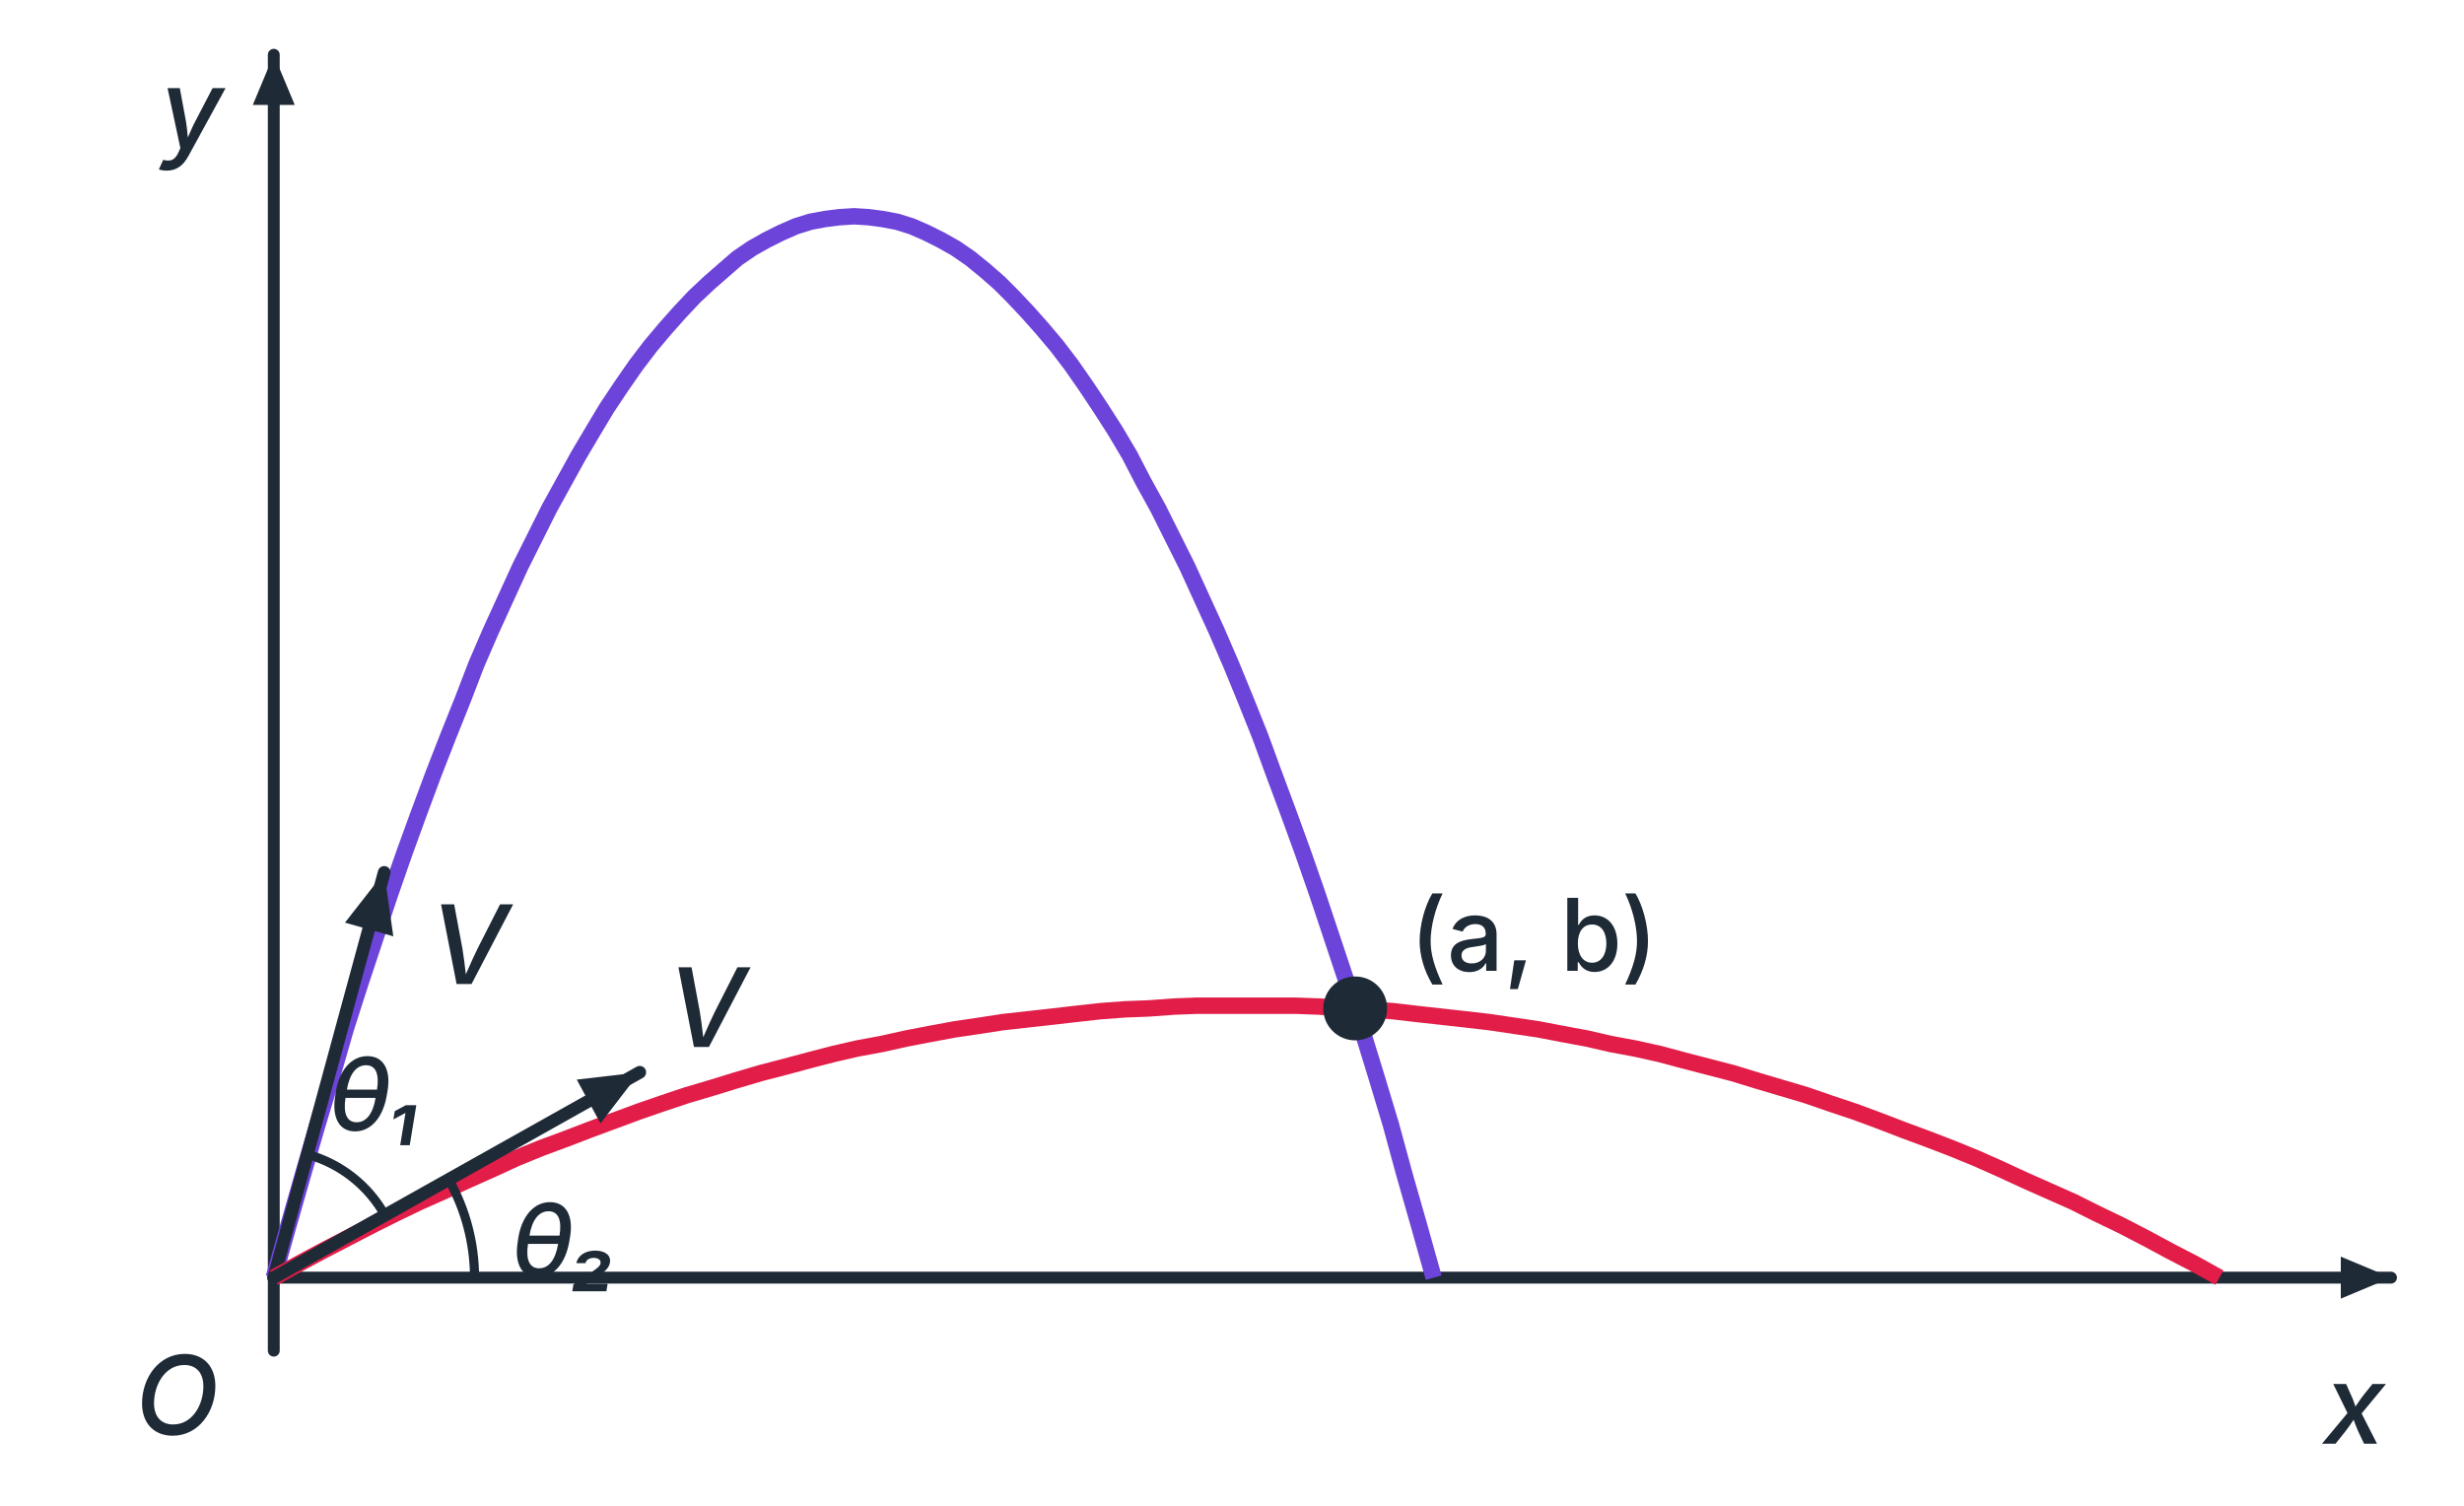
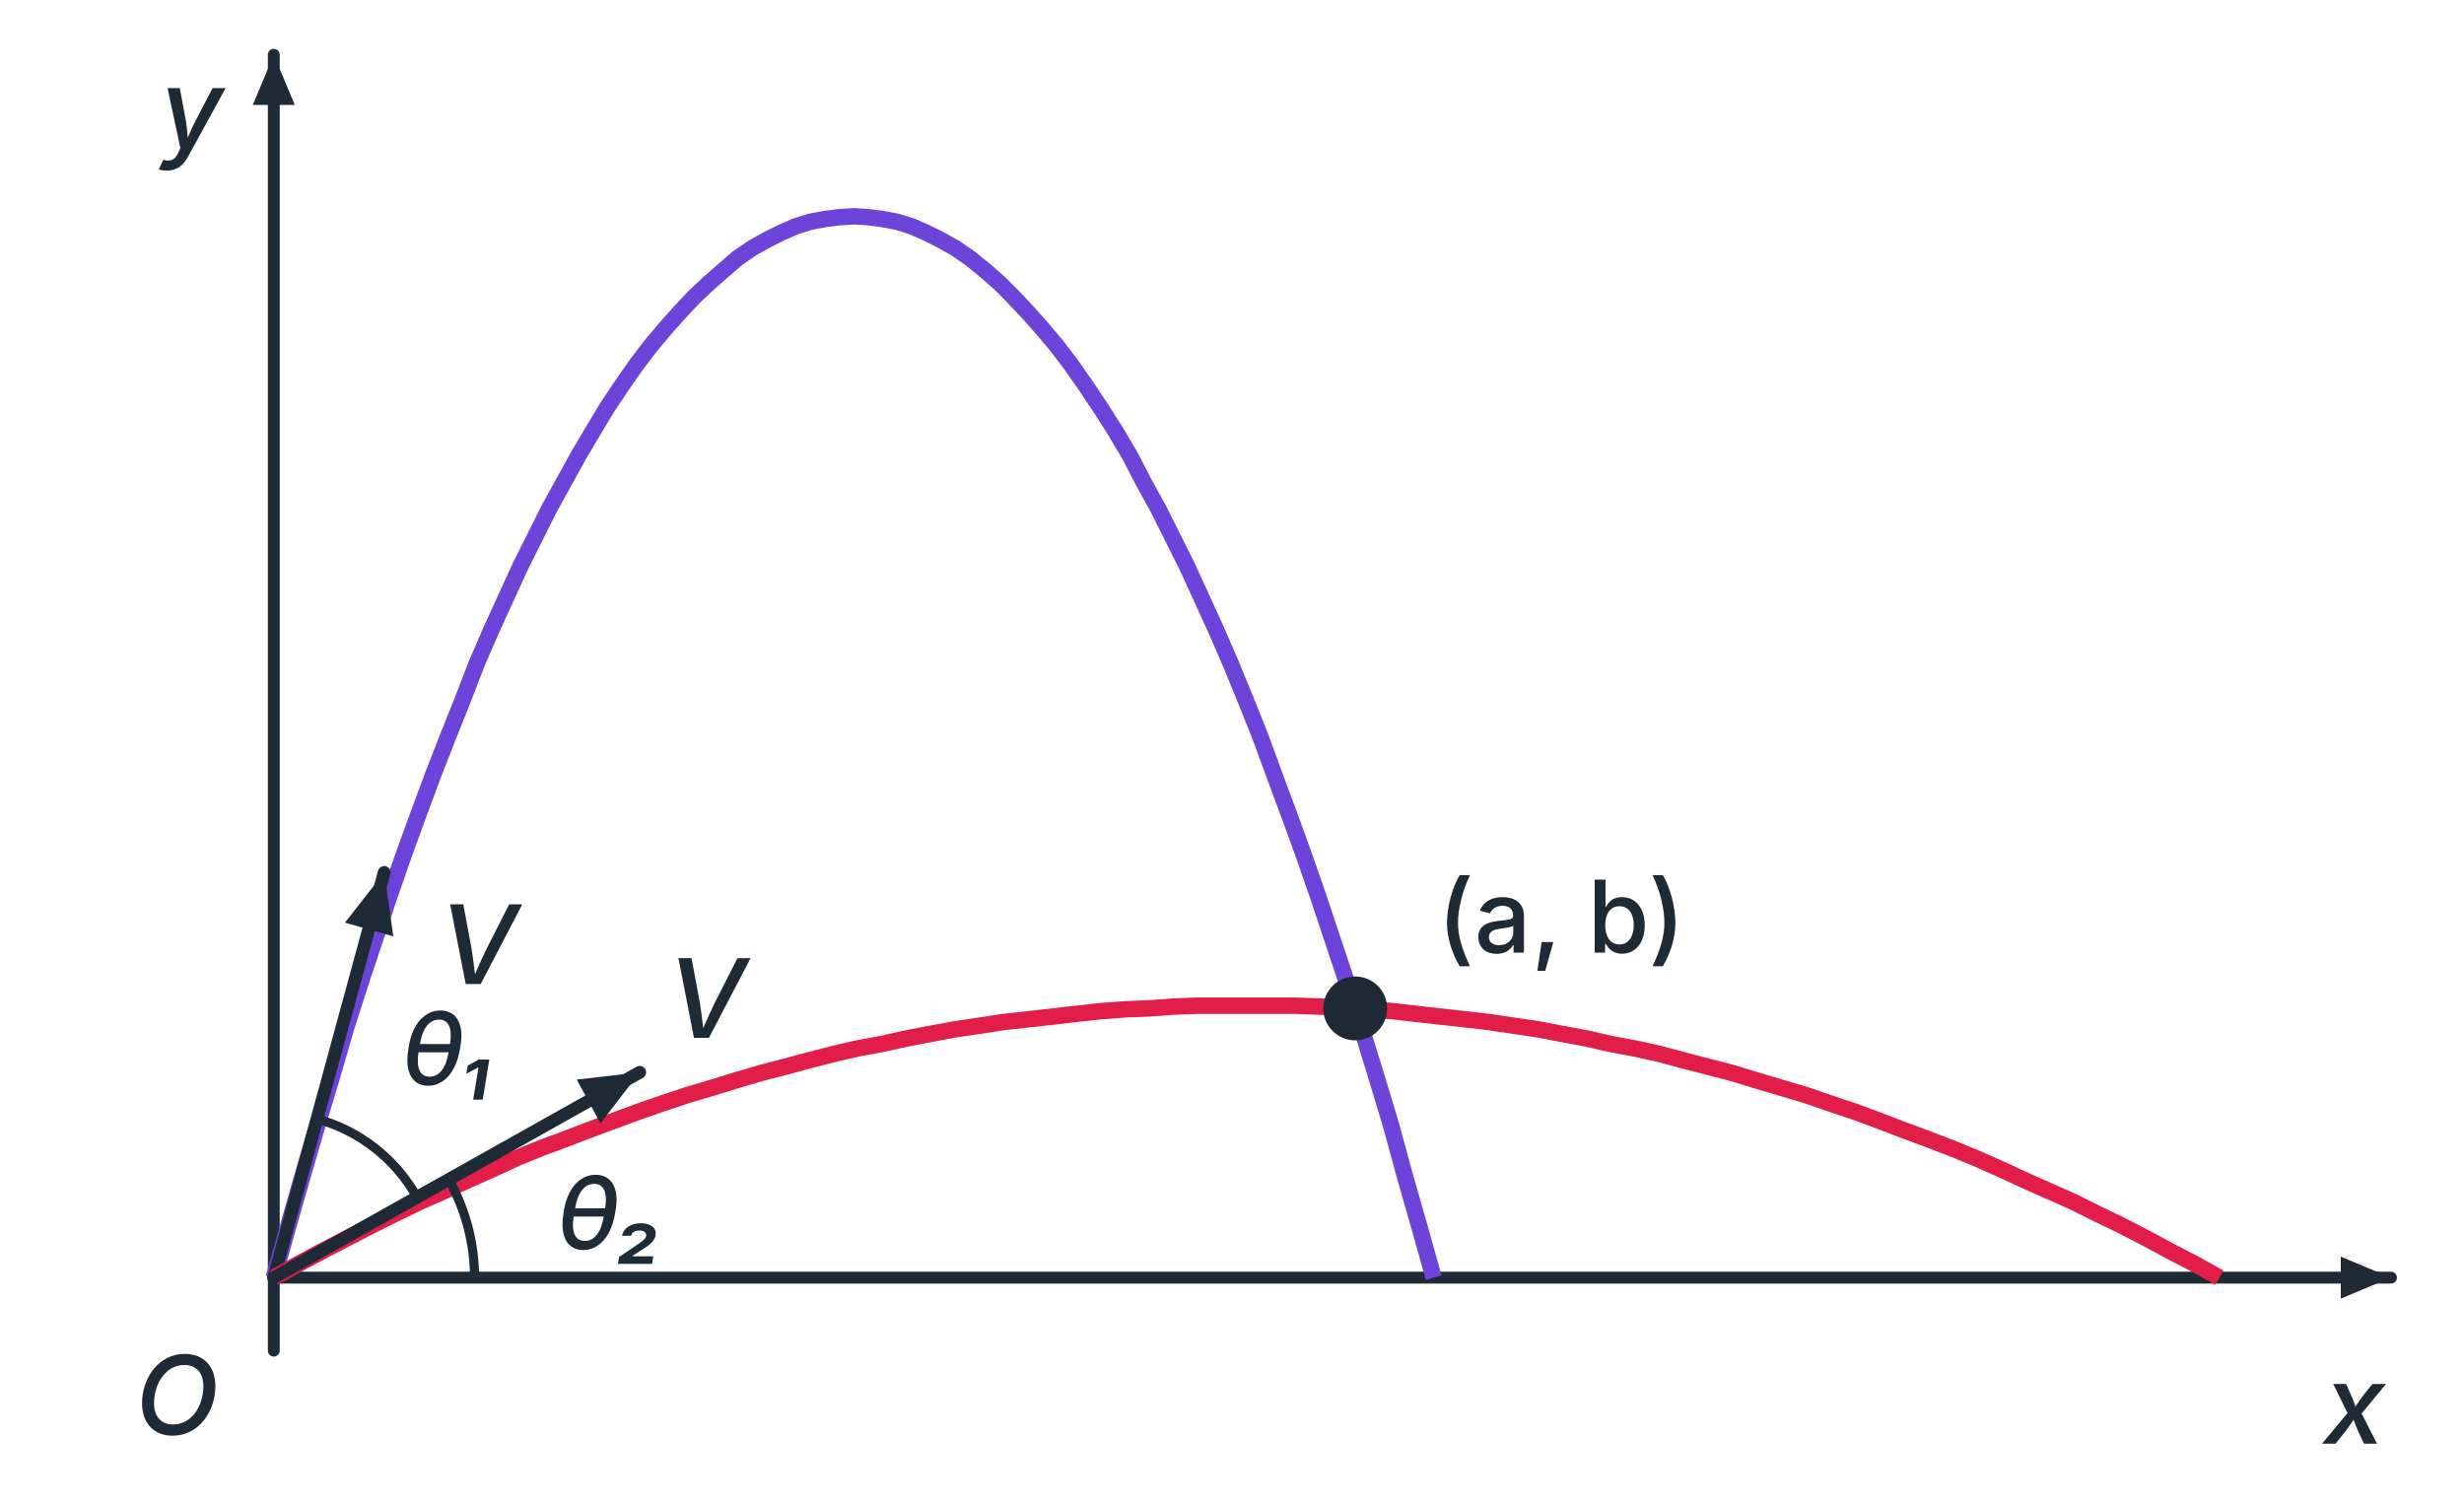
<svg xmlns="http://www.w3.org/2000/svg" viewBox="0 0 270 165" width="270" height="165" font-family="Inter, Arial, sans-serif">
  <line x1="30.0" y1="140.0" x2="262.0" y2="140.0" stroke="#1f2a37" stroke-width="1.3" stroke-linecap="round" />
  <path d="M262.0,140.0 L256.5,142.3 L256.5,137.7 z" fill="#1f2a37" />
  <line x1="30.0" y1="148.0" x2="30.0" y2="6.0" stroke="#1f2a37" stroke-width="1.3" stroke-linecap="round" />
  <path d="M30.0,6.0 L32.3,11.5 L27.7,11.5 z" fill="#1f2a37" />
  <text x="258" y="158.2" text-anchor="middle" font-size="12" fill="#1f2a37" font-weight="500" font-style="italic">x</text>
  <text x="21" y="16.2" text-anchor="middle" font-size="12" fill="#1f2a37" font-weight="500" font-style="italic">y</text>
  <text x="24" y="157.2" text-anchor="end" font-size="12" fill="#1f2a37" font-weight="500" font-style="italic">O</text>
  <path d="M30.0,140.0 L31.6,134.3 L33.2,128.7 L34.8,123.2 L36.4,117.9 L37.9,112.7 L39.5,107.7 L41.1,102.9 L42.7,98.1 L44.3,93.5 L45.9,89.1 L47.5,84.8 L49.1,80.7 L50.7,76.7 L52.2,72.8 L53.8,69.1 L55.4,65.6 L57.0,62.1 L58.6,58.9 L60.2,55.7 L61.8,52.8 L63.4,49.9 L65.0,47.2 L66.5,44.7 L68.1,42.3 L69.7,40.0 L71.3,37.9 L72.9,36.0 L74.5,34.2 L76.1,32.5 L77.7,31.0 L79.3,29.6 L80.8,28.3 L82.4,27.2 L84.0,26.3 L85.6,25.5 L87.2,24.8 L88.8,24.3 L90.4,24.0 L92.0,23.8 L93.6,23.7 L95.2,23.8 L96.7,24.0 L98.3,24.3 L99.9,24.8 L101.5,25.5 L103.1,26.3 L104.7,27.2 L106.3,28.3 L107.9,29.6 L109.5,31.0 L111.0,32.5 L112.6,34.2 L114.2,36.0 L115.8,37.9 L117.4,40.0 L119.0,42.3 L120.6,44.7 L122.2,47.2 L123.8,49.9 L125.3,52.8 L126.9,55.7 L128.5,58.9 L130.1,62.1 L131.7,65.6 L133.3,69.1 L134.9,72.8 L136.5,76.7 L138.1,80.7 L139.6,84.8 L141.2,89.1 L142.8,93.5 L144.4,98.1 L146.0,102.9 L147.6,107.7 L149.2,112.7 L150.8,117.9 L152.4,123.2 L153.9,128.7 L155.5,134.3 L157.1,140.0" fill="none" fill-opacity="1" stroke="#6d44d9" stroke-width="1.8" stroke-linejoin="round" />
  <line x1="30.0" y1="140.0" x2="42.1" y2="95.6" stroke="#1f2a37" stroke-width="1.4" stroke-linecap="round" />
  <path d="M42.1,95.6 L43.1,102.6 L37.8,101.1 z" fill="#1f2a37" />
-   <text x="47.124" y="107.826" text-anchor="start" font-size="12" fill="#1f2a37" font-weight="500" font-style="italic">V</text>
+   <text x="48.124" y="107.826" text-anchor="start" font-size="12" fill="#1f2a37" font-weight="500" font-style="italic">V</text>
  <path d="M30.0,140.0 L32.7,138.5 L35.3,137.1 L38.0,135.7 L40.7,134.3 L43.3,133.0 L46.0,131.7 L48.7,130.5 L51.3,129.3 L54.0,128.1 L56.6,126.9 L59.3,125.8 L62.0,124.8 L64.6,123.8 L67.3,122.8 L70.0,121.8 L72.6,120.9 L75.3,120.0 L78.0,119.2 L80.6,118.4 L83.3,117.6 L86.0,116.9 L88.6,116.2 L91.3,115.5 L93.9,114.9 L96.6,114.4 L99.3,113.8 L101.9,113.3 L104.6,112.8 L107.3,112.4 L109.9,112.0 L112.6,111.7 L115.3,111.4 L117.9,111.1 L120.6,110.8 L123.3,110.6 L125.9,110.5 L128.6,110.3 L131.2,110.2 L133.9,110.2 L136.6,110.2 L139.2,110.2 L141.9,110.2 L144.6,110.3 L147.2,110.5 L149.9,110.6 L152.6,110.8 L155.2,111.1 L157.9,111.4 L160.6,111.7 L163.2,112.0 L165.9,112.4 L168.6,112.8 L171.2,113.3 L173.9,113.8 L176.5,114.4 L179.2,114.9 L181.9,115.5 L184.5,116.2 L187.2,116.9 L189.9,117.6 L192.5,118.4 L195.2,119.2 L197.9,120.0 L200.5,120.9 L203.2,121.8 L205.9,122.8 L208.5,123.8 L211.2,124.8 L213.8,125.8 L216.5,126.9 L219.2,128.1 L221.8,129.3 L224.5,130.5 L227.2,131.7 L229.8,133.0 L232.5,134.3 L235.2,135.7 L237.8,137.1 L240.5,138.5 L243.2,140.0" fill="none" fill-opacity="1" stroke="#e11d48" stroke-width="1.8" stroke-linejoin="round" />
  <line x1="30.0" y1="140.0" x2="70.1" y2="117.5" stroke="#1f2a37" stroke-width="1.4" stroke-linecap="round" />
  <path d="M70.1,117.5 L65.8,123.1 L63.2,118.3 z" fill="#1f2a37" />
-   <text x="73.135" y="114.724" text-anchor="start" font-size="12" fill="#1f2a37" font-weight="500" font-style="italic">V</text>
-   <path d="M42.2,133.2 A14,14 0 0 0 33.7,126.5" fill="none" stroke="#1f2a37" stroke-width="1" />
-   <text x="36" y="123.85" text-anchor="start" font-size="11" fill="#1f2a37" font-weight="500" font-style="italic">θ₁</text>
+   <text x="73.135" y="113.724" text-anchor="start" font-size="12" fill="#1f2a37" font-weight="500" font-style="italic">V</text>
+   <path d="M45.7,131.2 A18,18 0 0 0 34.7,122.6" fill="none" stroke="#1f2a37" stroke-width="1" />
+   <text x="44" y="118.85" text-anchor="start" font-size="11" fill="#1f2a37" font-weight="500" font-style="italic">θ₁</text>
  <path d="M52.0,140.0 A22,22 0 0 0 49.2,129.3" fill="none" stroke="#1f2a37" stroke-width="1" />
-   <text x="56" y="139.85" text-anchor="start" font-size="11" fill="#1f2a37" font-weight="500" font-style="italic">θ₂</text>
+   <text x="61" y="136.85" text-anchor="start" font-size="11" fill="#1f2a37" font-weight="500" font-style="italic">θ₂</text>
  <circle cx="148.5" cy="110.5" r="3.5" fill="#1f2a37" />
-   <text x="154.483" y="106.381" text-anchor="start" font-size="11" fill="#1f2a37" font-weight="500">(a, b)</text>
+   <text x="157.483" y="104.381" text-anchor="start" font-size="11" fill="#1f2a37" font-weight="500">(a, b)</text>
</svg>
